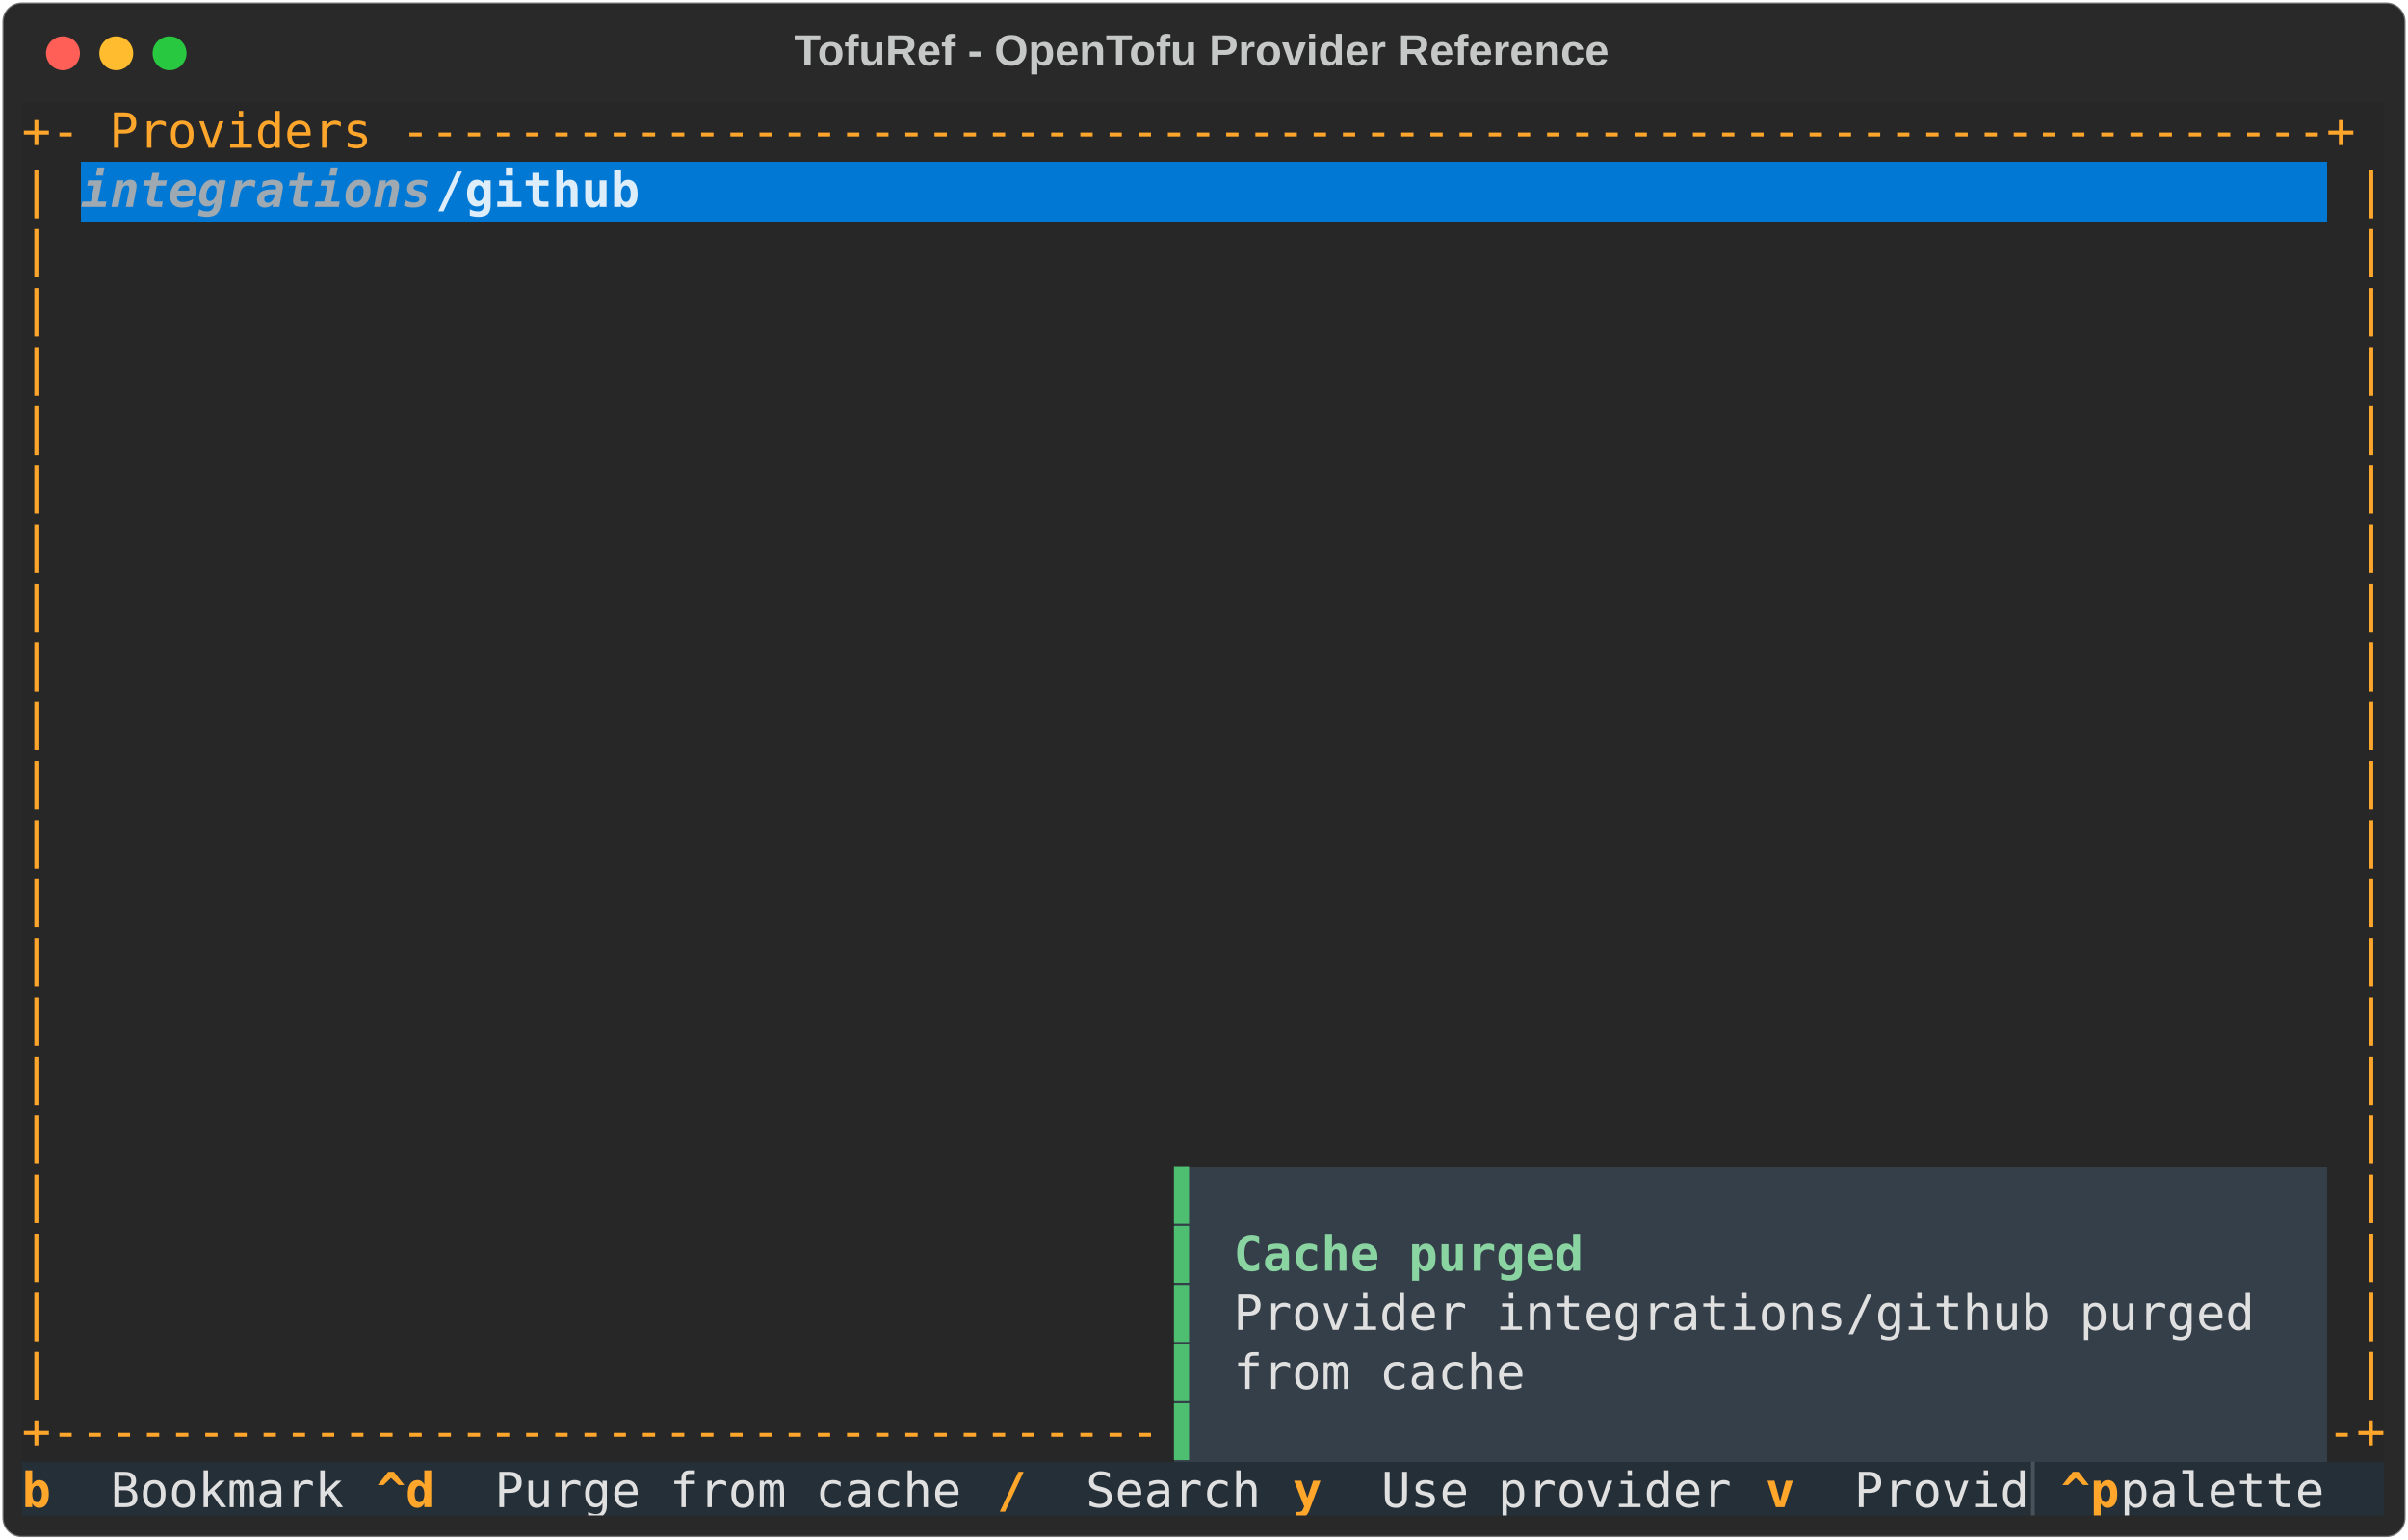
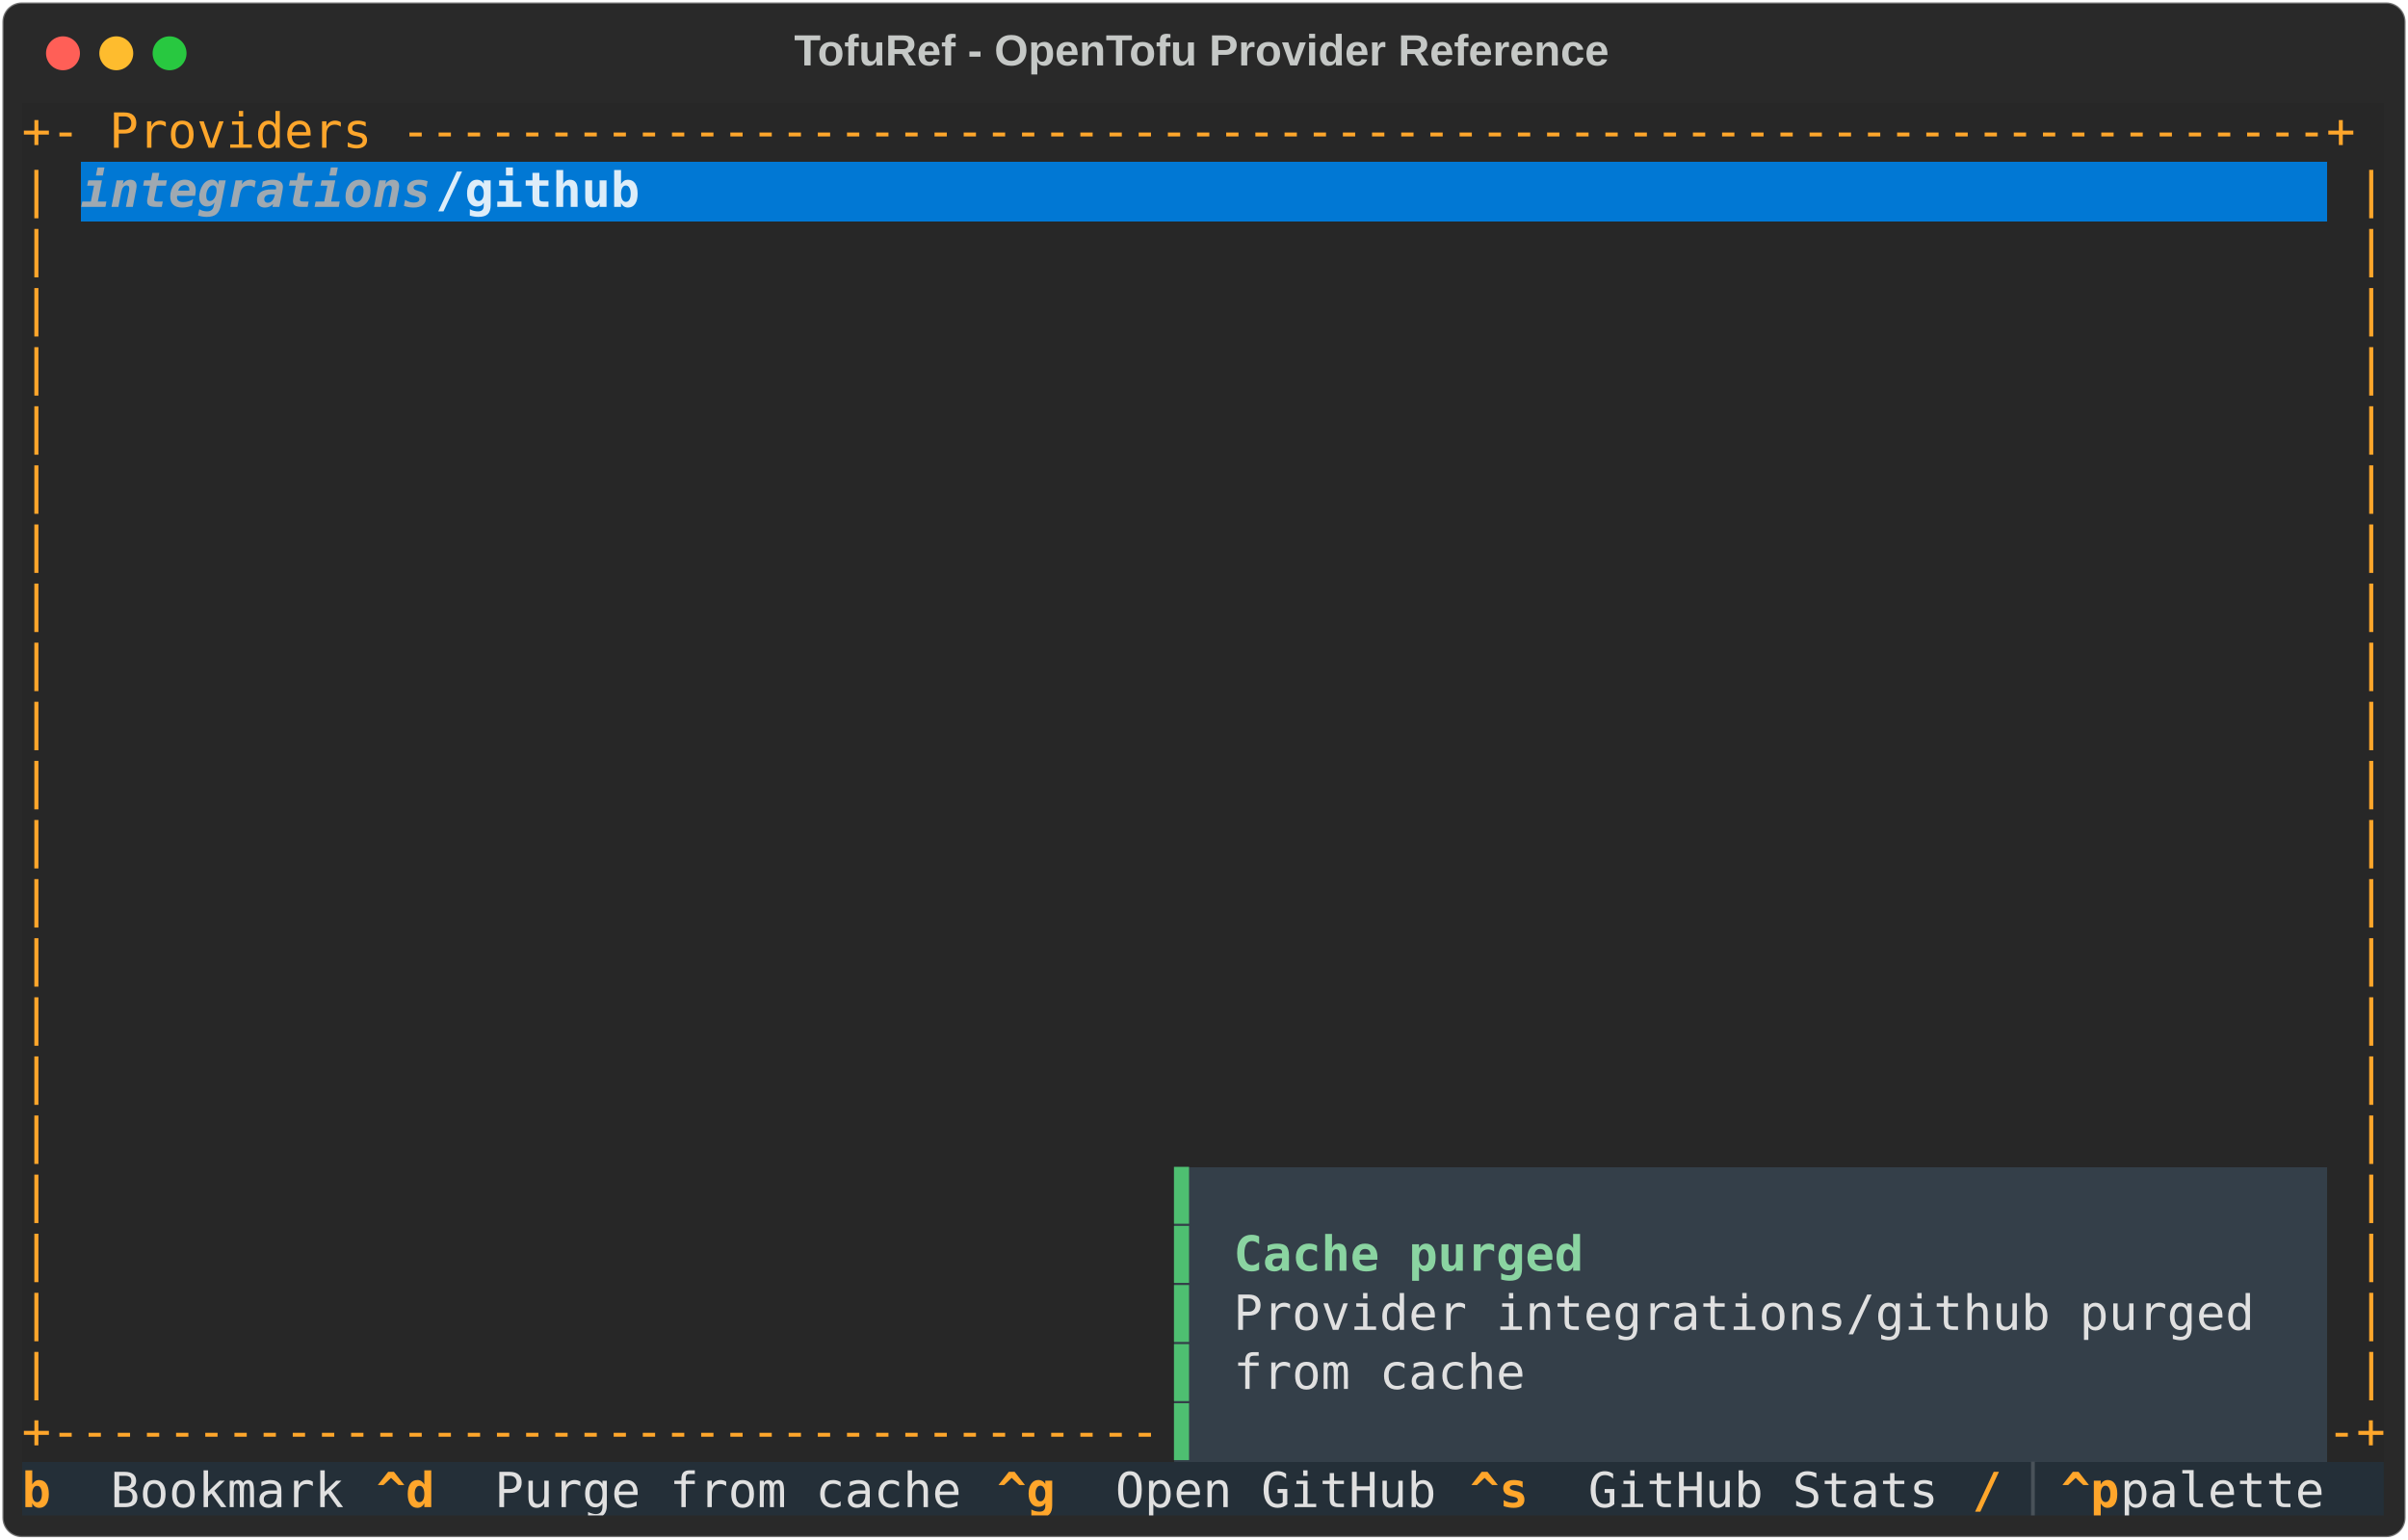
<svg xmlns="http://www.w3.org/2000/svg" class="rich-terminal" viewBox="0 0 994 635.6">
  <style>

    @font-face {
        font-family: "Fira Code";
        src: local("FiraCode-Regular"),
                url("https://cdnjs.cloudflare.com/ajax/libs/firacode/6.2.0/woff2/FiraCode-Regular.woff2") format("woff2"),
                url("https://cdnjs.cloudflare.com/ajax/libs/firacode/6.2.0/woff/FiraCode-Regular.woff") format("woff");
        font-style: normal;
        font-weight: 400;
    }
    @font-face {
        font-family: "Fira Code";
        src: local("FiraCode-Bold"),
                url("https://cdnjs.cloudflare.com/ajax/libs/firacode/6.2.0/woff2/FiraCode-Bold.woff2") format("woff2"),
                url("https://cdnjs.cloudflare.com/ajax/libs/firacode/6.2.0/woff/FiraCode-Bold.woff") format("woff");
        font-style: bold;
        font-weight: 700;
    }

    .terminal-matrix {
        font-family: Fira Code, monospace;
        font-size: 20px;
        line-height: 24.4px;
        font-variant-east-asian: full-width;
    }

    .terminal-title {
        font-size: 18px;
        font-weight: bold;
        font-family: arial;
    }

    .terminal-r1 { fill: #fea62b }
.terminal-r2 { fill: #c5c8c6 }
.terminal-r3 { fill: #9fa9b1;font-weight: bold;font-style: italic; }
.terminal-r4 { fill: #ddedf9;font-weight: bold }
.terminal-r5 { fill: #4ebf71 }
.terminal-r6 { fill: #8ad4a1;font-weight: bold }
.terminal-r7 { fill: #e0e0e0 }
.terminal-r8 { fill: #ffa62b;font-weight: bold }
.terminal-r9 { fill: #495259 }
    </style>
  <defs>
    <clipPath id="terminal-clip-terminal">
      <rect x="0" y="0" width="975.0" height="584.6" />
    </clipPath>
    <clipPath id="terminal-line-0">
      <rect x="0" y="1.5" width="976" height="24.65" />
    </clipPath>
    <clipPath id="terminal-line-1">
      <rect x="0" y="25.9" width="976" height="24.65" />
    </clipPath>
    <clipPath id="terminal-line-2">
      <rect x="0" y="50.3" width="976" height="24.65" />
    </clipPath>
    <clipPath id="terminal-line-3">
      <rect x="0" y="74.7" width="976" height="24.65" />
    </clipPath>
    <clipPath id="terminal-line-4">
      <rect x="0" y="99.1" width="976" height="24.65" />
    </clipPath>
    <clipPath id="terminal-line-5">
      <rect x="0" y="123.5" width="976" height="24.65" />
    </clipPath>
    <clipPath id="terminal-line-6">
      <rect x="0" y="147.9" width="976" height="24.65" />
    </clipPath>
    <clipPath id="terminal-line-7">
      <rect x="0" y="172.3" width="976" height="24.65" />
    </clipPath>
    <clipPath id="terminal-line-8">
      <rect x="0" y="196.7" width="976" height="24.65" />
    </clipPath>
    <clipPath id="terminal-line-9">
      <rect x="0" y="221.1" width="976" height="24.65" />
    </clipPath>
    <clipPath id="terminal-line-10">
      <rect x="0" y="245.5" width="976" height="24.65" />
    </clipPath>
    <clipPath id="terminal-line-11">
      <rect x="0" y="269.9" width="976" height="24.65" />
    </clipPath>
    <clipPath id="terminal-line-12">
      <rect x="0" y="294.3" width="976" height="24.65" />
    </clipPath>
    <clipPath id="terminal-line-13">
      <rect x="0" y="318.7" width="976" height="24.65" />
    </clipPath>
    <clipPath id="terminal-line-14">
      <rect x="0" y="343.1" width="976" height="24.65" />
    </clipPath>
    <clipPath id="terminal-line-15">
      <rect x="0" y="367.5" width="976" height="24.65" />
    </clipPath>
    <clipPath id="terminal-line-16">
      <rect x="0" y="391.9" width="976" height="24.65" />
    </clipPath>
    <clipPath id="terminal-line-17">
      <rect x="0" y="416.3" width="976" height="24.65" />
    </clipPath>
    <clipPath id="terminal-line-18">
      <rect x="0" y="440.7" width="976" height="24.65" />
    </clipPath>
    <clipPath id="terminal-line-19">
      <rect x="0" y="465.1" width="976" height="24.65" />
    </clipPath>
    <clipPath id="terminal-line-20">
      <rect x="0" y="489.5" width="976" height="24.65" />
    </clipPath>
    <clipPath id="terminal-line-21">
      <rect x="0" y="513.9" width="976" height="24.65" />
    </clipPath>
    <clipPath id="terminal-line-22">
      <rect x="0" y="538.3" width="976" height="24.65" />
    </clipPath>
  </defs>
  <rect fill="#292929" stroke="rgba(255,255,255,0.35)" stroke-width="1" x="1" y="1" width="992" height="633.6" rx="8" />
  <text class="terminal-title" fill="#c5c8c6" text-anchor="middle" x="496" y="27">TofuRef - OpenTofu Provider Reference</text>
  <g transform="translate(26,22)">
    <circle cx="0" cy="0" r="7" fill="#ff5f57" />
    <circle cx="22" cy="0" r="7" fill="#febc2e" />
    <circle cx="44" cy="0" r="7" fill="#28c840" />
  </g>
  <g transform="translate(9, 41)" clip-path="url(#terminal-clip-terminal)">
    <rect fill="#272727" x="0" y="1.5" width="976" height="24.65" shape-rendering="crispEdges" />
    <rect fill="#272727" x="0" y="25.9" width="12.2" height="24.65" shape-rendering="crispEdges" />
    <rect fill="#272727" x="12.2" y="25.9" width="12.2" height="24.65" shape-rendering="crispEdges" />
    <rect fill="#0178d4" x="24.4" y="25.9" width="146.4" height="24.65" shape-rendering="crispEdges" />
    <rect fill="#0178d4" x="170.8" y="25.9" width="85.4" height="24.65" shape-rendering="crispEdges" />
    <rect fill="#0178d4" x="256.2" y="25.9" width="695.4" height="24.65" shape-rendering="crispEdges" />
    <rect fill="#272727" x="951.6" y="25.9" width="12.2" height="24.65" shape-rendering="crispEdges" />
    <rect fill="#272727" x="963.8" y="25.9" width="12.2" height="24.65" shape-rendering="crispEdges" />
    <rect fill="#272727" x="0" y="50.3" width="12.2" height="24.65" shape-rendering="crispEdges" />
    <rect fill="#272727" x="12.2" y="50.3" width="951.6" height="24.65" shape-rendering="crispEdges" />
    <rect fill="#272727" x="963.8" y="50.3" width="12.2" height="24.65" shape-rendering="crispEdges" />
    <rect fill="#272727" x="0" y="74.7" width="12.2" height="24.65" shape-rendering="crispEdges" />
    <rect fill="#272727" x="12.2" y="74.7" width="951.6" height="24.65" shape-rendering="crispEdges" />
    <rect fill="#272727" x="963.8" y="74.7" width="12.2" height="24.65" shape-rendering="crispEdges" />
    <rect fill="#272727" x="0" y="99.1" width="12.2" height="24.65" shape-rendering="crispEdges" />
    <rect fill="#272727" x="12.2" y="99.1" width="951.6" height="24.65" shape-rendering="crispEdges" />
    <rect fill="#272727" x="963.8" y="99.1" width="12.2" height="24.65" shape-rendering="crispEdges" />
    <rect fill="#272727" x="0" y="123.5" width="12.2" height="24.65" shape-rendering="crispEdges" />
    <rect fill="#272727" x="12.2" y="123.5" width="951.6" height="24.65" shape-rendering="crispEdges" />
    <rect fill="#272727" x="963.8" y="123.5" width="12.2" height="24.65" shape-rendering="crispEdges" />
    <rect fill="#272727" x="0" y="147.9" width="12.2" height="24.65" shape-rendering="crispEdges" />
    <rect fill="#272727" x="12.2" y="147.9" width="951.6" height="24.65" shape-rendering="crispEdges" />
    <rect fill="#272727" x="963.8" y="147.9" width="12.2" height="24.65" shape-rendering="crispEdges" />
    <rect fill="#272727" x="0" y="172.3" width="12.2" height="24.65" shape-rendering="crispEdges" />
    <rect fill="#272727" x="12.2" y="172.3" width="951.6" height="24.65" shape-rendering="crispEdges" />
    <rect fill="#272727" x="963.8" y="172.3" width="12.2" height="24.65" shape-rendering="crispEdges" />
    <rect fill="#272727" x="0" y="196.7" width="12.2" height="24.65" shape-rendering="crispEdges" />
    <rect fill="#272727" x="12.2" y="196.7" width="951.6" height="24.65" shape-rendering="crispEdges" />
    <rect fill="#272727" x="963.8" y="196.7" width="12.2" height="24.65" shape-rendering="crispEdges" />
    <rect fill="#272727" x="0" y="221.1" width="12.2" height="24.65" shape-rendering="crispEdges" />
    <rect fill="#272727" x="12.2" y="221.1" width="951.6" height="24.65" shape-rendering="crispEdges" />
    <rect fill="#272727" x="963.8" y="221.1" width="12.2" height="24.65" shape-rendering="crispEdges" />
    <rect fill="#272727" x="0" y="245.5" width="12.2" height="24.65" shape-rendering="crispEdges" />
    <rect fill="#272727" x="12.2" y="245.5" width="951.6" height="24.65" shape-rendering="crispEdges" />
    <rect fill="#272727" x="963.8" y="245.5" width="12.2" height="24.65" shape-rendering="crispEdges" />
    <rect fill="#272727" x="0" y="269.9" width="12.2" height="24.65" shape-rendering="crispEdges" />
    <rect fill="#272727" x="12.2" y="269.9" width="951.6" height="24.65" shape-rendering="crispEdges" />
    <rect fill="#272727" x="963.8" y="269.9" width="12.2" height="24.65" shape-rendering="crispEdges" />
    <rect fill="#272727" x="0" y="294.3" width="12.2" height="24.65" shape-rendering="crispEdges" />
    <rect fill="#272727" x="12.2" y="294.3" width="951.6" height="24.65" shape-rendering="crispEdges" />
    <rect fill="#272727" x="963.8" y="294.3" width="12.2" height="24.65" shape-rendering="crispEdges" />
    <rect fill="#272727" x="0" y="318.7" width="12.2" height="24.65" shape-rendering="crispEdges" />
    <rect fill="#272727" x="12.2" y="318.7" width="951.6" height="24.65" shape-rendering="crispEdges" />
    <rect fill="#272727" x="963.8" y="318.7" width="12.2" height="24.65" shape-rendering="crispEdges" />
    <rect fill="#272727" x="0" y="343.1" width="12.2" height="24.65" shape-rendering="crispEdges" />
    <rect fill="#272727" x="12.2" y="343.1" width="951.6" height="24.65" shape-rendering="crispEdges" />
    <rect fill="#272727" x="963.8" y="343.1" width="12.2" height="24.65" shape-rendering="crispEdges" />
    <rect fill="#272727" x="0" y="367.5" width="12.2" height="24.65" shape-rendering="crispEdges" />
    <rect fill="#272727" x="12.2" y="367.5" width="951.6" height="24.65" shape-rendering="crispEdges" />
    <rect fill="#272727" x="963.8" y="367.5" width="12.2" height="24.65" shape-rendering="crispEdges" />
    <rect fill="#272727" x="0" y="391.9" width="12.2" height="24.65" shape-rendering="crispEdges" />
    <rect fill="#272727" x="12.2" y="391.9" width="951.6" height="24.65" shape-rendering="crispEdges" />
    <rect fill="#272727" x="963.8" y="391.9" width="12.2" height="24.65" shape-rendering="crispEdges" />
    <rect fill="#272727" x="0" y="416.3" width="12.2" height="24.65" shape-rendering="crispEdges" />
    <rect fill="#272727" x="12.2" y="416.3" width="951.6" height="24.65" shape-rendering="crispEdges" />
    <rect fill="#272727" x="963.8" y="416.3" width="12.2" height="24.65" shape-rendering="crispEdges" />
    <rect fill="#272727" x="0" y="440.7" width="12.2" height="24.65" shape-rendering="crispEdges" />
    <rect fill="#272727" x="12.2" y="440.7" width="463.6" height="24.65" shape-rendering="crispEdges" />
    <rect fill="#343f49" x="475.8" y="440.7" width="12.2" height="24.65" shape-rendering="crispEdges" />
    <rect fill="#343f49" x="488" y="440.7" width="463.6" height="24.65" shape-rendering="crispEdges" />
    <rect fill="#272727" x="951.6" y="440.7" width="12.2" height="24.65" shape-rendering="crispEdges" />
    <rect fill="#272727" x="963.8" y="440.7" width="12.2" height="24.65" shape-rendering="crispEdges" />
    <rect fill="#272727" x="0" y="465.1" width="12.2" height="24.65" shape-rendering="crispEdges" />
    <rect fill="#272727" x="12.2" y="465.1" width="463.6" height="24.65" shape-rendering="crispEdges" />
    <rect fill="#343f49" x="475.8" y="465.1" width="12.2" height="24.65" shape-rendering="crispEdges" />
    <rect fill="#343f49" x="488" y="465.1" width="12.2" height="24.65" shape-rendering="crispEdges" />
    <rect fill="#343f49" x="500.2" y="465.1" width="146.4" height="24.65" shape-rendering="crispEdges" />
    <rect fill="#343f49" x="646.6" y="465.1" width="305" height="24.65" shape-rendering="crispEdges" />
    <rect fill="#272727" x="951.6" y="465.1" width="12.2" height="24.65" shape-rendering="crispEdges" />
    <rect fill="#272727" x="963.8" y="465.1" width="12.2" height="24.65" shape-rendering="crispEdges" />
    <rect fill="#272727" x="0" y="489.5" width="12.2" height="24.65" shape-rendering="crispEdges" />
    <rect fill="#272727" x="12.2" y="489.5" width="463.6" height="24.65" shape-rendering="crispEdges" />
    <rect fill="#343f49" x="475.8" y="489.5" width="12.2" height="24.65" shape-rendering="crispEdges" />
    <rect fill="#343f49" x="488" y="489.5" width="12.2" height="24.65" shape-rendering="crispEdges" />
    <rect fill="#343f49" x="500.2" y="489.5" width="427" height="24.65" shape-rendering="crispEdges" />
    <rect fill="#343f49" x="927.2" y="489.5" width="24.4" height="24.65" shape-rendering="crispEdges" />
    <rect fill="#272727" x="951.6" y="489.5" width="12.2" height="24.65" shape-rendering="crispEdges" />
    <rect fill="#272727" x="963.8" y="489.5" width="12.2" height="24.65" shape-rendering="crispEdges" />
    <rect fill="#272727" x="0" y="513.9" width="12.2" height="24.65" shape-rendering="crispEdges" />
    <rect fill="#272727" x="12.2" y="513.9" width="463.6" height="24.65" shape-rendering="crispEdges" />
    <rect fill="#343f49" x="475.8" y="513.9" width="12.2" height="24.65" shape-rendering="crispEdges" />
    <rect fill="#343f49" x="488" y="513.9" width="12.2" height="24.65" shape-rendering="crispEdges" />
    <rect fill="#343f49" x="500.2" y="513.9" width="122" height="24.65" shape-rendering="crispEdges" />
    <rect fill="#343f49" x="622.2" y="513.9" width="329.4" height="24.65" shape-rendering="crispEdges" />
    <rect fill="#272727" x="951.6" y="513.9" width="12.2" height="24.65" shape-rendering="crispEdges" />
    <rect fill="#272727" x="963.8" y="513.9" width="12.2" height="24.65" shape-rendering="crispEdges" />
    <rect fill="#272727" x="0" y="538.3" width="475.8" height="24.65" shape-rendering="crispEdges" />
    <rect fill="#343f49" x="475.8" y="538.3" width="12.2" height="24.65" shape-rendering="crispEdges" />
    <rect fill="#343f49" x="488" y="538.3" width="463.6" height="24.65" shape-rendering="crispEdges" />
    <rect fill="#272727" x="951.6" y="538.3" width="24.4" height="24.65" shape-rendering="crispEdges" />
    <rect fill="#242f38" x="0" y="562.7" width="36.6" height="24.65" shape-rendering="crispEdges" />
    <rect fill="#242f38" x="36.6" y="562.7" width="109.8" height="24.65" shape-rendering="crispEdges" />
    <rect fill="#242f38" x="146.4" y="562.7" width="48.8" height="24.65" shape-rendering="crispEdges" />
    <rect fill="#242f38" x="195.2" y="562.7" width="207.4" height="24.65" shape-rendering="crispEdges" />
-     <rect fill="#242f38" x="402.6" y="562.7" width="36.6" height="24.65" shape-rendering="crispEdges" />
-     <rect fill="#242f38" x="439.2" y="562.7" width="85.4" height="24.65" shape-rendering="crispEdges" />
-     <rect fill="#242f38" x="524.6" y="562.7" width="36.6" height="24.65" shape-rendering="crispEdges" />
-     <rect fill="#242f38" x="561.2" y="562.7" width="158.6" height="24.65" shape-rendering="crispEdges" />
-     <rect fill="#242f38" x="719.8" y="562.7" width="36.6" height="24.65" shape-rendering="crispEdges" />
-     <rect fill="#242f38" x="756.4" y="562.7" width="73.2" height="24.65" shape-rendering="crispEdges" />
+     <rect fill="#242f38" x="402.6" y="562.7" width="48.8" height="24.65" shape-rendering="crispEdges" />
+     <rect fill="#242f38" x="451.4" y="562.7" width="146.4" height="24.65" shape-rendering="crispEdges" />
+     <rect fill="#242f38" x="597.8" y="562.7" width="48.8" height="24.65" shape-rendering="crispEdges" />
+     <rect fill="#242f38" x="646.6" y="562.7" width="158.6" height="24.65" shape-rendering="crispEdges" />
+     <rect fill="#242f38" x="805.2" y="562.7" width="24.4" height="24.65" shape-rendering="crispEdges" />
    <rect fill="#242f38" x="829.6" y="562.7" width="12.2" height="24.65" shape-rendering="crispEdges" />
    <rect fill="#242f38" x="841.8" y="562.7" width="24.4" height="24.65" shape-rendering="crispEdges" />
    <rect fill="#242f38" x="866.2" y="562.7" width="97.6" height="24.65" shape-rendering="crispEdges" />
    <rect fill="#242f38" x="963.8" y="562.7" width="12.2" height="24.65" shape-rendering="crispEdges" />
    <g class="terminal-matrix">
      <text class="terminal-r1" x="0" y="20" textLength="976" clip-path="url(#terminal-line-0)">+- Providers ------------------------------------------------------------------+</text>
      <text class="terminal-r2" x="976" y="20" textLength="12.2" clip-path="url(#terminal-line-0)">
</text>
      <text class="terminal-r1" x="0" y="44.4" textLength="12.2" clip-path="url(#terminal-line-1)">|</text>
      <text class="terminal-r3" x="24.4" y="44.4" textLength="146.4" clip-path="url(#terminal-line-1)">integrations</text>
      <text class="terminal-r4" x="170.8" y="44.4" textLength="85.4" clip-path="url(#terminal-line-1)">/github</text>
      <text class="terminal-r1" x="963.8" y="44.4" textLength="12.2" clip-path="url(#terminal-line-1)">|</text>
      <text class="terminal-r2" x="976" y="44.4" textLength="12.2" clip-path="url(#terminal-line-1)">
</text>
      <text class="terminal-r1" x="0" y="68.8" textLength="12.2" clip-path="url(#terminal-line-2)">|</text>
      <text class="terminal-r1" x="963.8" y="68.8" textLength="12.2" clip-path="url(#terminal-line-2)">|</text>
      <text class="terminal-r2" x="976" y="68.8" textLength="12.2" clip-path="url(#terminal-line-2)">
</text>
      <text class="terminal-r1" x="0" y="93.2" textLength="12.2" clip-path="url(#terminal-line-3)">|</text>
      <text class="terminal-r1" x="963.8" y="93.2" textLength="12.2" clip-path="url(#terminal-line-3)">|</text>
      <text class="terminal-r2" x="976" y="93.2" textLength="12.2" clip-path="url(#terminal-line-3)">
</text>
      <text class="terminal-r1" x="0" y="117.6" textLength="12.2" clip-path="url(#terminal-line-4)">|</text>
      <text class="terminal-r1" x="963.8" y="117.6" textLength="12.2" clip-path="url(#terminal-line-4)">|</text>
      <text class="terminal-r2" x="976" y="117.6" textLength="12.2" clip-path="url(#terminal-line-4)">
</text>
      <text class="terminal-r1" x="0" y="142" textLength="12.2" clip-path="url(#terminal-line-5)">|</text>
      <text class="terminal-r1" x="963.8" y="142" textLength="12.2" clip-path="url(#terminal-line-5)">|</text>
      <text class="terminal-r2" x="976" y="142" textLength="12.2" clip-path="url(#terminal-line-5)">
</text>
      <text class="terminal-r1" x="0" y="166.4" textLength="12.2" clip-path="url(#terminal-line-6)">|</text>
      <text class="terminal-r1" x="963.8" y="166.4" textLength="12.2" clip-path="url(#terminal-line-6)">|</text>
      <text class="terminal-r2" x="976" y="166.4" textLength="12.2" clip-path="url(#terminal-line-6)">
</text>
      <text class="terminal-r1" x="0" y="190.8" textLength="12.2" clip-path="url(#terminal-line-7)">|</text>
      <text class="terminal-r1" x="963.8" y="190.8" textLength="12.2" clip-path="url(#terminal-line-7)">|</text>
      <text class="terminal-r2" x="976" y="190.8" textLength="12.2" clip-path="url(#terminal-line-7)">
</text>
      <text class="terminal-r1" x="0" y="215.2" textLength="12.2" clip-path="url(#terminal-line-8)">|</text>
      <text class="terminal-r1" x="963.8" y="215.2" textLength="12.2" clip-path="url(#terminal-line-8)">|</text>
      <text class="terminal-r2" x="976" y="215.2" textLength="12.2" clip-path="url(#terminal-line-8)">
</text>
      <text class="terminal-r1" x="0" y="239.6" textLength="12.2" clip-path="url(#terminal-line-9)">|</text>
      <text class="terminal-r1" x="963.8" y="239.6" textLength="12.2" clip-path="url(#terminal-line-9)">|</text>
      <text class="terminal-r2" x="976" y="239.6" textLength="12.2" clip-path="url(#terminal-line-9)">
</text>
      <text class="terminal-r1" x="0" y="264" textLength="12.2" clip-path="url(#terminal-line-10)">|</text>
      <text class="terminal-r1" x="963.8" y="264" textLength="12.2" clip-path="url(#terminal-line-10)">|</text>
      <text class="terminal-r2" x="976" y="264" textLength="12.2" clip-path="url(#terminal-line-10)">
</text>
      <text class="terminal-r1" x="0" y="288.4" textLength="12.2" clip-path="url(#terminal-line-11)">|</text>
      <text class="terminal-r1" x="963.8" y="288.4" textLength="12.2" clip-path="url(#terminal-line-11)">|</text>
      <text class="terminal-r2" x="976" y="288.4" textLength="12.2" clip-path="url(#terminal-line-11)">
</text>
      <text class="terminal-r1" x="0" y="312.8" textLength="12.2" clip-path="url(#terminal-line-12)">|</text>
      <text class="terminal-r1" x="963.8" y="312.8" textLength="12.2" clip-path="url(#terminal-line-12)">|</text>
      <text class="terminal-r2" x="976" y="312.8" textLength="12.2" clip-path="url(#terminal-line-12)">
</text>
      <text class="terminal-r1" x="0" y="337.2" textLength="12.2" clip-path="url(#terminal-line-13)">|</text>
      <text class="terminal-r1" x="963.8" y="337.2" textLength="12.2" clip-path="url(#terminal-line-13)">|</text>
      <text class="terminal-r2" x="976" y="337.2" textLength="12.2" clip-path="url(#terminal-line-13)">
</text>
      <text class="terminal-r1" x="0" y="361.6" textLength="12.2" clip-path="url(#terminal-line-14)">|</text>
      <text class="terminal-r1" x="963.8" y="361.6" textLength="12.2" clip-path="url(#terminal-line-14)">|</text>
      <text class="terminal-r2" x="976" y="361.6" textLength="12.2" clip-path="url(#terminal-line-14)">
</text>
      <text class="terminal-r1" x="0" y="386" textLength="12.2" clip-path="url(#terminal-line-15)">|</text>
      <text class="terminal-r1" x="963.8" y="386" textLength="12.2" clip-path="url(#terminal-line-15)">|</text>
      <text class="terminal-r2" x="976" y="386" textLength="12.2" clip-path="url(#terminal-line-15)">
</text>
      <text class="terminal-r1" x="0" y="410.4" textLength="12.2" clip-path="url(#terminal-line-16)">|</text>
      <text class="terminal-r1" x="963.8" y="410.4" textLength="12.2" clip-path="url(#terminal-line-16)">|</text>
      <text class="terminal-r2" x="976" y="410.4" textLength="12.2" clip-path="url(#terminal-line-16)">
</text>
      <text class="terminal-r1" x="0" y="434.8" textLength="12.2" clip-path="url(#terminal-line-17)">|</text>
      <text class="terminal-r1" x="963.8" y="434.8" textLength="12.2" clip-path="url(#terminal-line-17)">|</text>
      <text class="terminal-r2" x="976" y="434.8" textLength="12.2" clip-path="url(#terminal-line-17)">
</text>
      <text class="terminal-r1" x="0" y="459.2" textLength="12.2" clip-path="url(#terminal-line-18)">|</text>
      <text class="terminal-r5" x="475.8" y="459.2" textLength="12.2" clip-path="url(#terminal-line-18)">▌</text>
      <text class="terminal-r1" x="963.8" y="459.2" textLength="12.2" clip-path="url(#terminal-line-18)">|</text>
      <text class="terminal-r2" x="976" y="459.2" textLength="12.2" clip-path="url(#terminal-line-18)">
</text>
      <text class="terminal-r1" x="0" y="483.6" textLength="12.2" clip-path="url(#terminal-line-19)">|</text>
      <text class="terminal-r5" x="475.8" y="483.6" textLength="12.2" clip-path="url(#terminal-line-19)">▌</text>
      <text class="terminal-r6" x="500.2" y="483.6" textLength="146.4" clip-path="url(#terminal-line-19)">Cache purged</text>
      <text class="terminal-r1" x="963.8" y="483.6" textLength="12.2" clip-path="url(#terminal-line-19)">|</text>
      <text class="terminal-r2" x="976" y="483.6" textLength="12.2" clip-path="url(#terminal-line-19)">
</text>
      <text class="terminal-r1" x="0" y="508" textLength="12.2" clip-path="url(#terminal-line-20)">|</text>
      <text class="terminal-r5" x="475.8" y="508" textLength="12.2" clip-path="url(#terminal-line-20)">▌</text>
      <text class="terminal-r7" x="500.2" y="508" textLength="427" clip-path="url(#terminal-line-20)">Provider integrations/github purged</text>
      <text class="terminal-r1" x="963.8" y="508" textLength="12.2" clip-path="url(#terminal-line-20)">|</text>
      <text class="terminal-r2" x="976" y="508" textLength="12.2" clip-path="url(#terminal-line-20)">
</text>
      <text class="terminal-r1" x="0" y="532.4" textLength="12.2" clip-path="url(#terminal-line-21)">|</text>
      <text class="terminal-r5" x="475.8" y="532.4" textLength="12.2" clip-path="url(#terminal-line-21)">▌</text>
      <text class="terminal-r7" x="500.2" y="532.4" textLength="122" clip-path="url(#terminal-line-21)">from cache</text>
      <text class="terminal-r1" x="963.8" y="532.4" textLength="12.2" clip-path="url(#terminal-line-21)">|</text>
      <text class="terminal-r2" x="976" y="532.4" textLength="12.2" clip-path="url(#terminal-line-21)">
</text>
      <text class="terminal-r1" x="0" y="556.8" textLength="475.8" clip-path="url(#terminal-line-22)">+--------------------------------------</text>
      <text class="terminal-r5" x="475.8" y="556.8" textLength="12.2" clip-path="url(#terminal-line-22)">▌</text>
      <text class="terminal-r1" x="951.6" y="556.8" textLength="24.4" clip-path="url(#terminal-line-22)">-+</text>
      <text class="terminal-r2" x="976" y="556.8" textLength="12.2" clip-path="url(#terminal-line-22)">
</text>
      <text class="terminal-r8" x="0" y="581.2" textLength="36.6" clip-path="url(#terminal-line-23)"> b </text>
      <text class="terminal-r7" x="36.6" y="581.2" textLength="109.8" clip-path="url(#terminal-line-23)">Bookmark </text>
      <text class="terminal-r8" x="146.4" y="581.2" textLength="48.8" clip-path="url(#terminal-line-23)"> ^d </text>
      <text class="terminal-r7" x="195.2" y="581.2" textLength="207.4" clip-path="url(#terminal-line-23)">Purge from cache </text>
-       <text class="terminal-r8" x="402.6" y="581.2" textLength="36.6" clip-path="url(#terminal-line-23)"> / </text>
-       <text class="terminal-r7" x="439.2" y="581.2" textLength="85.4" clip-path="url(#terminal-line-23)">Search </text>
-       <text class="terminal-r8" x="524.6" y="581.2" textLength="36.6" clip-path="url(#terminal-line-23)"> y </text>
-       <text class="terminal-r7" x="561.2" y="581.2" textLength="158.6" clip-path="url(#terminal-line-23)">Use provider </text>
-       <text class="terminal-r8" x="719.8" y="581.2" textLength="36.6" clip-path="url(#terminal-line-23)"> v </text>
-       <text class="terminal-r7" x="756.4" y="581.2" textLength="73.2" clip-path="url(#terminal-line-23)">Provid</text>
+       <text class="terminal-r8" x="402.6" y="581.2" textLength="48.8" clip-path="url(#terminal-line-23)"> ^g </text>
+       <text class="terminal-r7" x="451.4" y="581.2" textLength="146.4" clip-path="url(#terminal-line-23)">Open GitHub </text>
+       <text class="terminal-r8" x="597.8" y="581.2" textLength="48.8" clip-path="url(#terminal-line-23)"> ^s </text>
+       <text class="terminal-r7" x="646.6" y="581.2" textLength="158.6" clip-path="url(#terminal-line-23)">GitHub Stats </text>
+       <text class="terminal-r8" x="805.2" y="581.2" textLength="24.4" clip-path="url(#terminal-line-23)"> /</text>
      <text class="terminal-r9" x="829.6" y="581.2" textLength="12.2" clip-path="url(#terminal-line-23)">▏</text>
      <text class="terminal-r8" x="841.8" y="581.2" textLength="24.4" clip-path="url(#terminal-line-23)">^p</text>
      <text class="terminal-r7" x="866.2" y="581.2" textLength="97.6" clip-path="url(#terminal-line-23)"> palette</text>
    </g>
  </g>
</svg>
